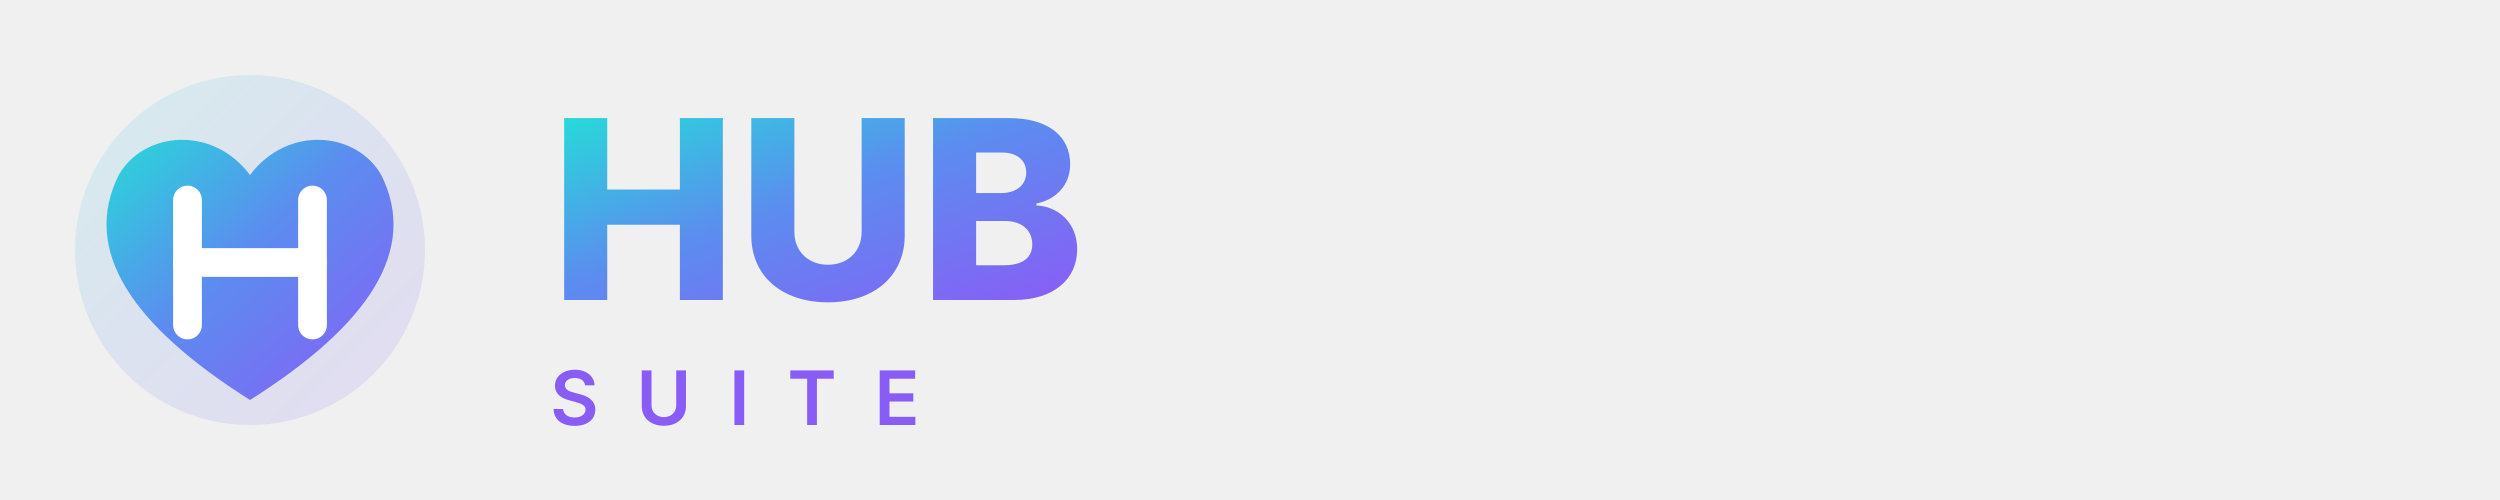
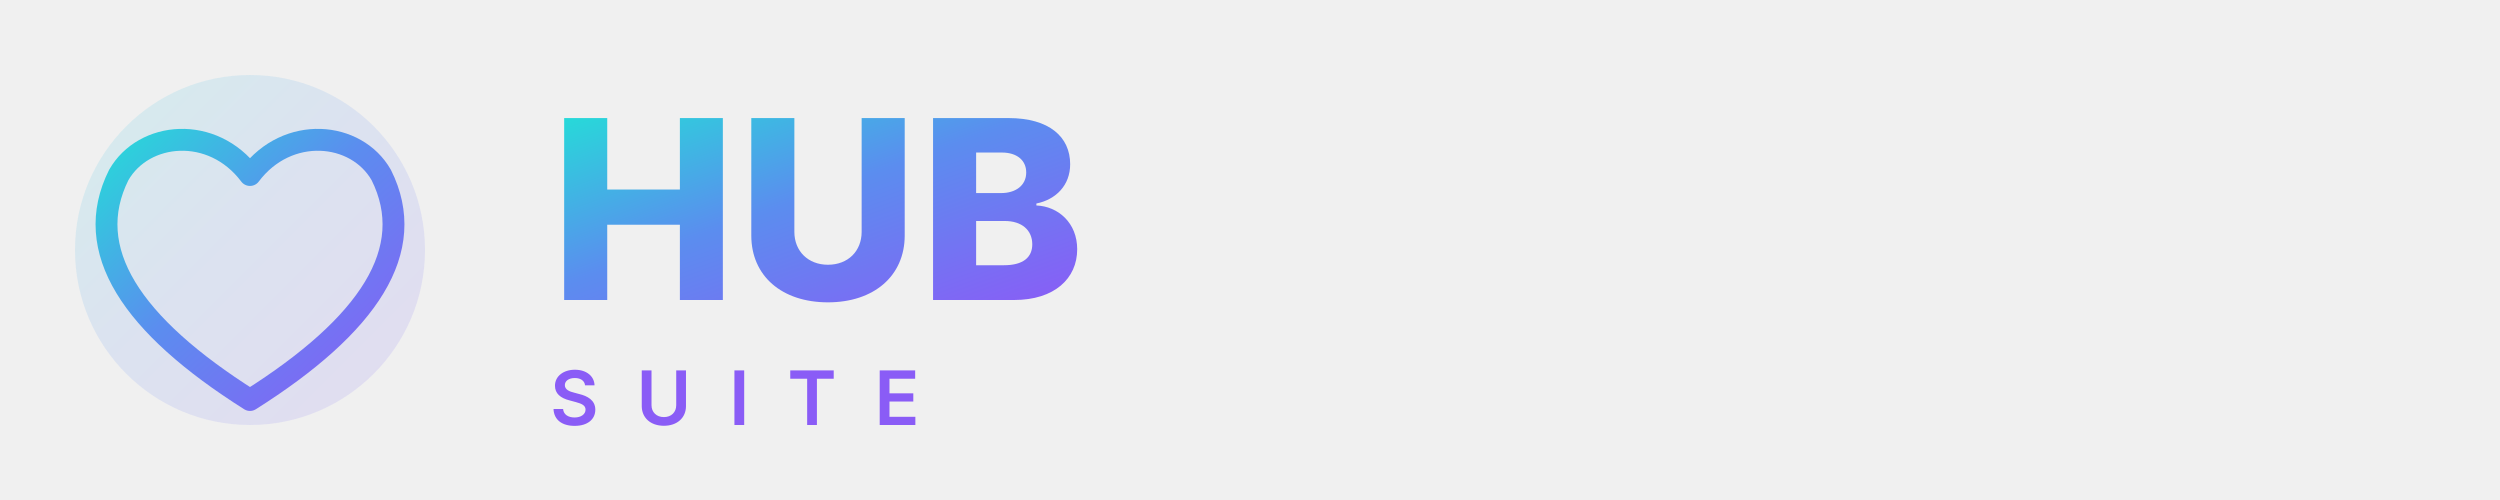
<svg xmlns="http://www.w3.org/2000/svg" viewBox="0 0 400 80" width="800" height="160" role="img" aria-label="HubSuite">
  <defs>
    <linearGradient id="g" x1="0" y1="0" x2="1" y2="1">
      <stop offset="0%" stop-color="#27d9d9" />
      <stop offset="45%" stop-color="#5b8def" />
      <stop offset="100%" stop-color="#8a5cf6" />
    </linearGradient>
  </defs>
  <g transform="translate(8 8)">
    <circle cx="32" cy="32" r="28" fill="url(#g)" opacity="0.14" />
-     <path d="M32 56 C 13 44, 5 32, 11 20 C 15 13, 26 12, 32 20 C 38 12, 49 13, 53 20 C 59 32, 51 44, 32 56 Z" fill="url(#g)" />
-     <g stroke="white" stroke-width="4.6" stroke-linecap="round" fill="none">
-       <line x1="22" y1="24" x2="22" y2="44" />
-       <line x1="42" y1="24" x2="42" y2="44" />
-       <line x1="22" y1="34" x2="42" y2="34" />
+     <path d="M32 56 C 13 44, 5 32, 11 20 C 15 13, 26 12, 32 20 C 38 12, 49 13, 53 20 C 59 32, 51 44, 32 56 Z" fill="none" stroke="url(#g)" stroke-width="3.5" stroke-linejoin="round" />
+     <g stroke="url(#g)" stroke-width="5" stroke-linecap="round" fill="none">
+       <line x1="23" y1="24" x2="23" y2="44" />
+       <line x1="41" y1="24" x2="41" y2="44" />
+       <line x1="23" y1="34" x2="41" y2="34" />
    </g>
  </g>
  <text x="88" y="48" font-family="Inter, system-ui, sans-serif" font-weight="800" font-size="40" fill="url(#g)">HUB</text>
  <text x="88" y="68" font-family="Inter, system-ui, sans-serif" font-weight="600" font-size="12" letter-spacing="6" fill="#8a5cf6">SUITE</text>
</svg>
